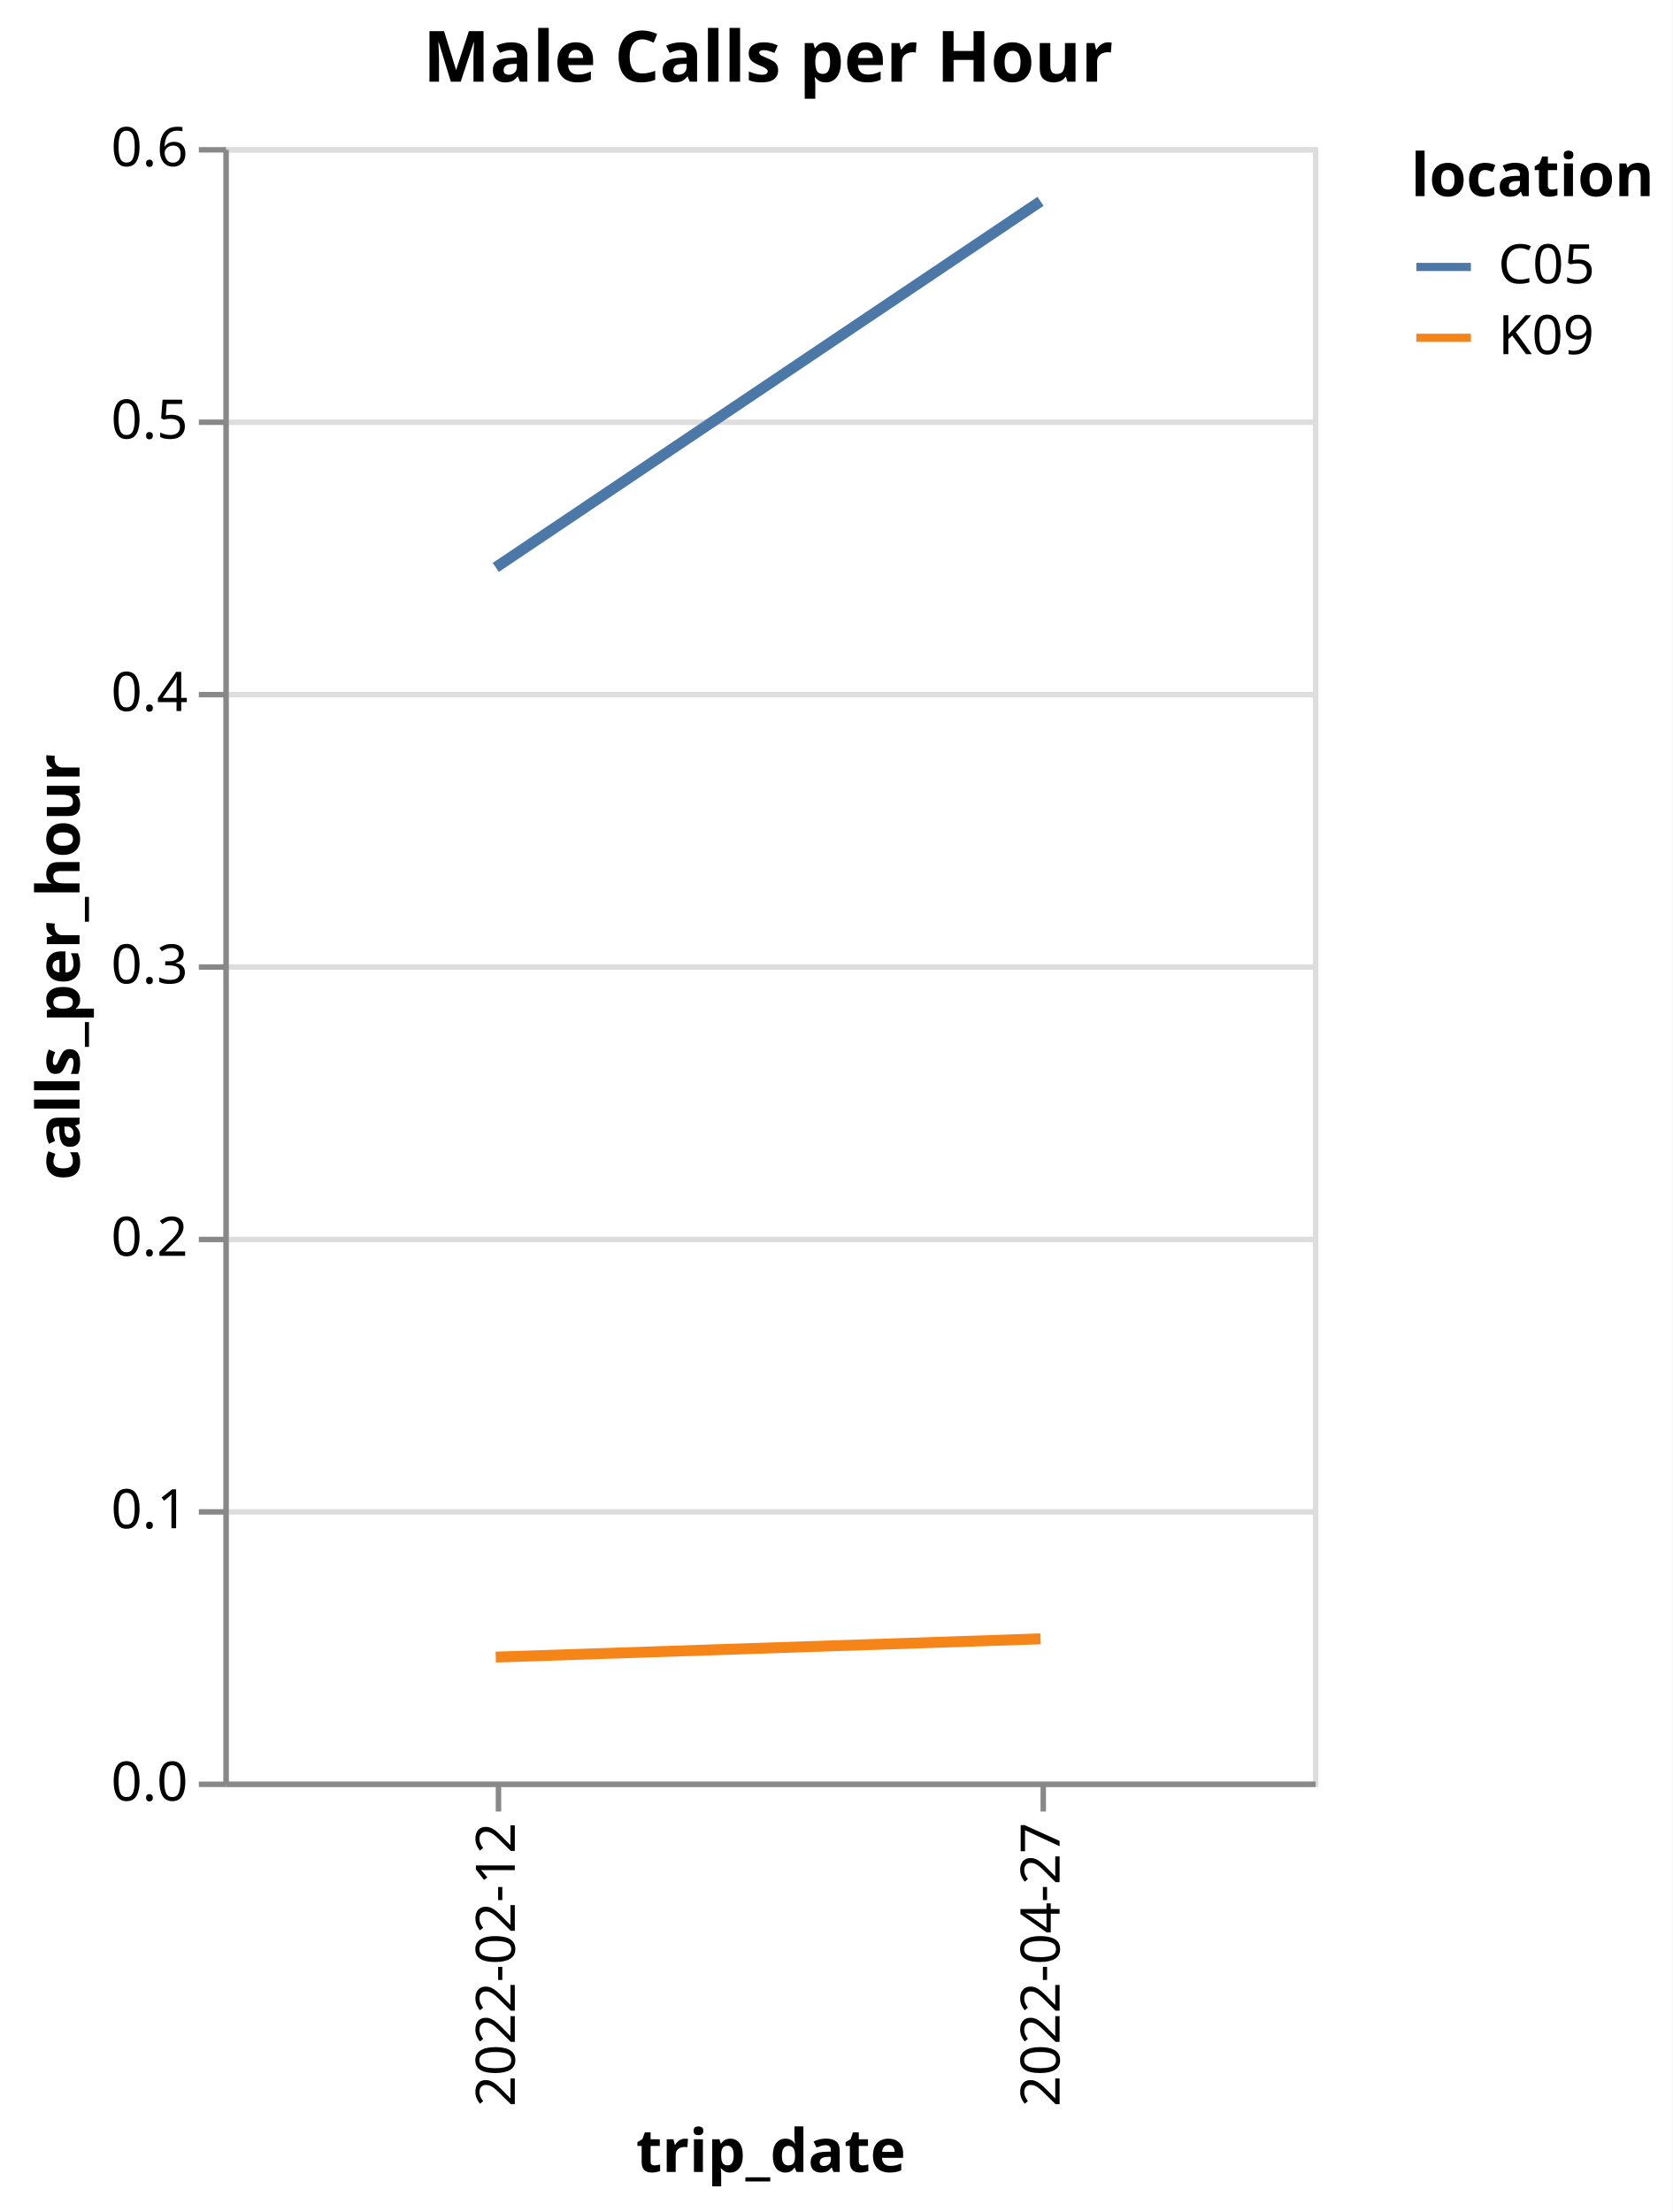
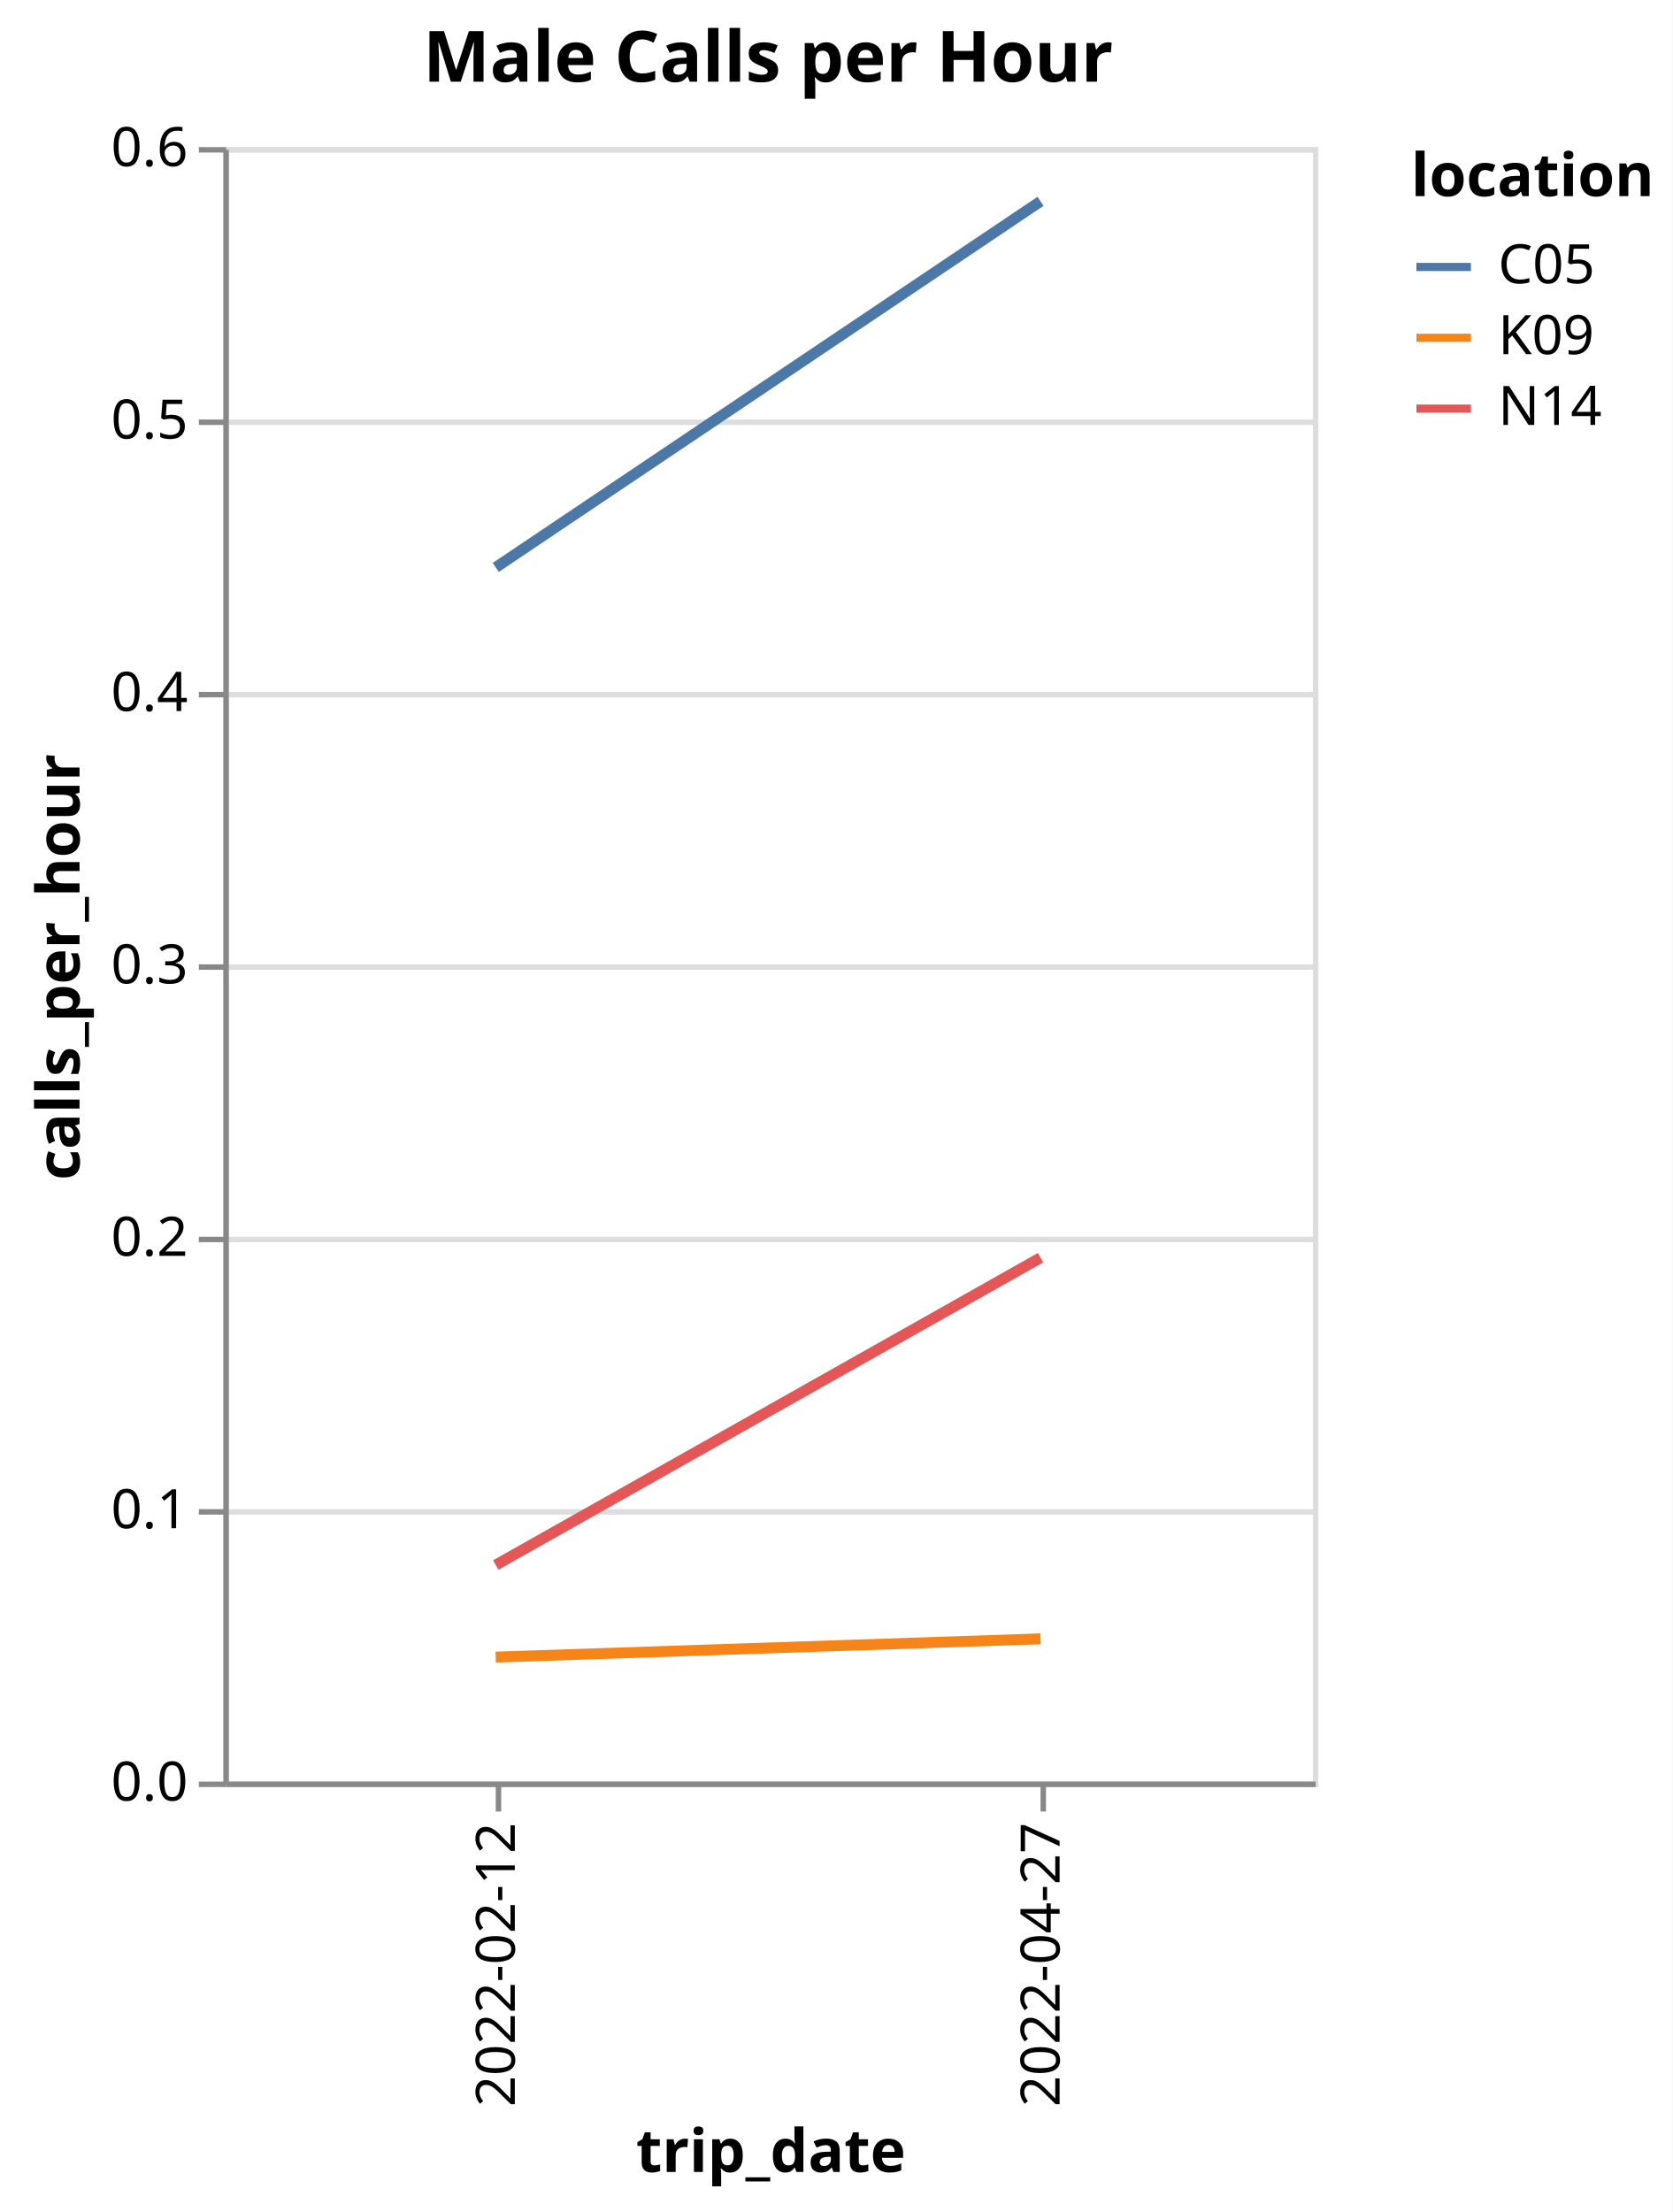
<svg xmlns="http://www.w3.org/2000/svg" version="1.1" class="marks" width="307" height="406" viewBox="0 0 307 406">
  <rect width="307" height="406" fill="white" />
  <g fill="none" stroke-miterlimit="10" transform="translate(41,27)">
    <g class="mark-group role-frame root" role="graphics-object" aria-roledescription="group mark container">
      <g transform="translate(0,0)">
        <path class="background" aria-hidden="true" d="M0.5,0.5h200v300h-200Z" stroke="#ddd" />
        <g>
          <g class="mark-group role-axis" aria-hidden="true">
            <g transform="translate(0.5,0.5)">
              <path class="background" aria-hidden="true" d="M0,0h0v0h0Z" pointer-events="none" />
              <g>
                <g class="mark-rule role-axis-grid" pointer-events="none">
                  <line transform="translate(0,300)" x2="200" y2="0" stroke="#ddd" stroke-width="1" opacity="1" />
                  <line transform="translate(0,250)" x2="200" y2="0" stroke="#ddd" stroke-width="1" opacity="1" />
                  <line transform="translate(0,200)" x2="200" y2="0" stroke="#ddd" stroke-width="1" opacity="1" />
                  <line transform="translate(0,150)" x2="200" y2="0" stroke="#ddd" stroke-width="1" opacity="1" />
                  <line transform="translate(0,100)" x2="200" y2="0" stroke="#ddd" stroke-width="1" opacity="1" />
                  <line transform="translate(0,50)" x2="200" y2="0" stroke="#ddd" stroke-width="1" opacity="1" />
                  <line transform="translate(0,0)" x2="200" y2="0" stroke="#ddd" stroke-width="1" opacity="1" />
                </g>
              </g>
              <path class="foreground" aria-hidden="true" d="" pointer-events="none" display="none" />
            </g>
          </g>
          <g class="mark-group role-axis" role="graphics-symbol" aria-roledescription="axis" aria-label="X-axis titled 'trip_date' for a discrete scale with 2 values: 2022-02-12, 2022-04-27">
            <g transform="translate(0.5,300.5)">
              <path class="background" aria-hidden="true" d="M0,0h0v0h0Z" pointer-events="none" />
              <g>
                <g class="mark-rule role-axis-tick" pointer-events="none">
                  <line transform="translate(50,0)" x2="0" y2="5" stroke="#888" stroke-width="1" opacity="1" />
                  <line transform="translate(150,0)" x2="0" y2="5" stroke="#888" stroke-width="1" opacity="1" />
                </g>
                <g class="mark-text role-axis-label" pointer-events="none">
                  <text text-anchor="end" transform="translate(50,7) rotate(270) translate(0,3)" font-family="sans-serif" font-size="10px" fill="#000" opacity="1">2022-02-12</text>
                  <text text-anchor="end" transform="translate(150,7) rotate(270) translate(0,3)" font-family="sans-serif" font-size="10px" fill="#000" opacity="1">2022-04-27</text>
                </g>
                <g class="mark-rule role-axis-domain" pointer-events="none">
                  <line transform="translate(0,0)" x2="200" y2="0" stroke="#888" stroke-width="1" opacity="1" />
                </g>
                <g class="mark-text role-axis-title" pointer-events="none">
                  <text text-anchor="middle" transform="translate(100,71.15234)" font-family="sans-serif" font-size="11px" font-weight="bold" fill="#000" opacity="1">trip_date</text>
                </g>
              </g>
              <path class="foreground" aria-hidden="true" d="" pointer-events="none" display="none" />
            </g>
          </g>
          <g class="mark-group role-axis" role="graphics-symbol" aria-roledescription="axis" aria-label="Y-axis titled 'calls_per_hour' for a linear scale with values from 0.0 to 0.6">
            <g transform="translate(0.5,0.5)">
              <path class="background" aria-hidden="true" d="M0,0h0v0h0Z" pointer-events="none" />
              <g>
                <g class="mark-rule role-axis-tick" pointer-events="none">
                  <line transform="translate(0,300)" x2="-5" y2="0" stroke="#888" stroke-width="1" opacity="1" />
                  <line transform="translate(0,250)" x2="-5" y2="0" stroke="#888" stroke-width="1" opacity="1" />
                  <line transform="translate(0,200)" x2="-5" y2="0" stroke="#888" stroke-width="1" opacity="1" />
                  <line transform="translate(0,150)" x2="-5" y2="0" stroke="#888" stroke-width="1" opacity="1" />
                  <line transform="translate(0,100)" x2="-5" y2="0" stroke="#888" stroke-width="1" opacity="1" />
                  <line transform="translate(0,50)" x2="-5" y2="0" stroke="#888" stroke-width="1" opacity="1" />
                  <line transform="translate(0,0)" x2="-5" y2="0" stroke="#888" stroke-width="1" opacity="1" />
                </g>
                <g class="mark-text role-axis-label" pointer-events="none">
                  <text text-anchor="end" transform="translate(-7,303)" font-family="sans-serif" font-size="10px" fill="#000" opacity="1">0.0</text>
                  <text text-anchor="end" transform="translate(-7,253)" font-family="sans-serif" font-size="10px" fill="#000" opacity="1">0.1</text>
                  <text text-anchor="end" transform="translate(-7,203)" font-family="sans-serif" font-size="10px" fill="#000" opacity="1">0.2</text>
                  <text text-anchor="end" transform="translate(-7,153)" font-family="sans-serif" font-size="10px" fill="#000" opacity="1">0.3</text>
                  <text text-anchor="end" transform="translate(-7,103)" font-family="sans-serif" font-size="10px" fill="#000" opacity="1">0.4</text>
                  <text text-anchor="end" transform="translate(-7,53)" font-family="sans-serif" font-size="10px" fill="#000" opacity="1">0.5</text>
                  <text text-anchor="end" transform="translate(-7,3)" font-family="sans-serif" font-size="10px" fill="#000" opacity="1">0.6</text>
                </g>
                <g class="mark-rule role-axis-domain" pointer-events="none">
                  <line transform="translate(0,300)" x2="0" y2="-300" stroke="#888" stroke-width="1" opacity="1" />
                </g>
                <g class="mark-text role-axis-title" pointer-events="none">
                  <text text-anchor="middle" transform="translate(-24.90137,150) rotate(-90) translate(0,-2)" font-family="sans-serif" font-size="11px" font-weight="bold" fill="#000" opacity="1">calls_per_hour</text>
                </g>
              </g>
              <path class="foreground" aria-hidden="true" d="" pointer-events="none" display="none" />
            </g>
          </g>
          <g class="mark-group role-scope pathgroup" role="graphics-object" aria-roledescription="group mark container">
            <g transform="translate(0,0)">
              <path class="background" aria-hidden="true" d="M0,0h200v300h-200Z" />
              <g>
                <g class="mark-line role-mark marks" role="graphics-object" aria-roledescription="line mark container">
                  <path aria-label="trip_date: 2022-02-12; calls_per_hour: 0.4457; location: C05" role="graphics-symbol" aria-roledescription="line mark" d="M50,77.15L150,9.95" stroke="#4c78a8" stroke-width="2" />
                </g>
              </g>
              <path class="foreground" aria-hidden="true" d="" display="none" />
            </g>
            <g transform="translate(0,0)">
              <path class="background" aria-hidden="true" d="M0,0h200v300h-200Z" />
              <g>
                <g class="mark-line role-mark marks" role="graphics-object" aria-roledescription="line mark container">
                  <path aria-label="trip_date: 2022-02-12; calls_per_hour: 0.0457; location: K09" role="graphics-symbol" aria-roledescription="line mark" d="M50,277.15L150,273.8" stroke="#f58518" stroke-width="2" />
                </g>
              </g>
              <path class="foreground" aria-hidden="true" d="" display="none" />
            </g>
+             <g transform="translate(0,0)">
+               <path class="background" aria-hidden="true" d="M0,0h200v300h-200Z" />
+               <g>
+                 <g class="mark-line role-mark marks" role="graphics-object" aria-roledescription="line mark container">
+                   <path aria-label="trip_date: 2022-02-12; calls_per_hour: 0.0795; location: N14" role="graphics-symbol" aria-roledescription="line mark" d="M50,260.25L150,203.85" stroke="#e45756" stroke-width="2" />
+                 </g>
+               </g>
+               <path class="foreground" aria-hidden="true" d="" display="none" />
+             </g>
          </g>
-           <g class="mark-group role-legend" role="graphics-symbol" aria-roledescription="legend" aria-label="Symbol legend titled 'location' for stroke color with 2 values: C05, K09">
+           <g class="mark-group role-legend" role="graphics-symbol" aria-roledescription="legend" aria-label="Symbol legend titled 'location' for stroke color with 3 values: C05, K09, N14">
            <g transform="translate(218,0)">
-               <path class="background" aria-hidden="true" d="M0,0h43v40h-43Z" pointer-events="none" />
+               <path class="background" aria-hidden="true" d="M0,0h43v53h-43Z" pointer-events="none" />
              <g>
                <g class="mark-group role-legend-entry">
                  <g transform="translate(0,16)">
                    <path class="background" aria-hidden="true" d="M0,0h0v0h0Z" pointer-events="none" />
                    <g>
                      <g class="mark-group role-scope" role="graphics-object" aria-roledescription="group mark container">
                        <g transform="translate(0,0)">
                          <path class="background" aria-hidden="true" d="M0,0h34.345v11h-34.345Z" pointer-events="none" opacity="1" />
                          <g>
                            <g class="mark-symbol role-legend-symbol" pointer-events="none">
                              <path transform="translate(6,6)" d="M-5,0L5,0" stroke="#4c78a8" stroke-width="1.5" opacity="1" />
                            </g>
                            <g class="mark-text role-legend-label" pointer-events="none">
                              <text text-anchor="start" transform="translate(16,9)" font-family="sans-serif" font-size="10px" fill="#000" opacity="1">C05</text>
                            </g>
                          </g>
                          <path class="foreground" aria-hidden="true" d="" pointer-events="none" display="none" />
                        </g>
                        <g transform="translate(0,13)">
                          <path class="background" aria-hidden="true" d="M0,0h34.345v11h-34.345Z" pointer-events="none" opacity="1" />
                          <g>
                            <g class="mark-symbol role-legend-symbol" pointer-events="none">
                              <path transform="translate(6,6)" d="M-5,0L5,0" stroke="#f58518" stroke-width="1.5" opacity="1" />
                            </g>
                            <g class="mark-text role-legend-label" pointer-events="none">
                              <text text-anchor="start" transform="translate(16,9)" font-family="sans-serif" font-size="10px" fill="#000" opacity="1">K09</text>
+                             </g>
+                           </g>
+                           <path class="foreground" aria-hidden="true" d="" pointer-events="none" display="none" />
+                         </g>
+                         <g transform="translate(0,26)">
+                           <path class="background" aria-hidden="true" d="M0,0h34.345v11h-34.345Z" pointer-events="none" opacity="1" />
+                           <g>
+                             <g class="mark-symbol role-legend-symbol" pointer-events="none">
+                               <path transform="translate(6,6)" d="M-5,0L5,0" stroke="#e45756" stroke-width="1.5" opacity="1" />
+                             </g>
+                             <g class="mark-text role-legend-label" pointer-events="none">
+                               <text text-anchor="start" transform="translate(16,9)" font-family="sans-serif" font-size="10px" fill="#000" opacity="1">N14</text>
                            </g>
                          </g>
                          <path class="foreground" aria-hidden="true" d="" pointer-events="none" display="none" />
                        </g>
                      </g>
                    </g>
                    <path class="foreground" aria-hidden="true" d="" pointer-events="none" display="none" />
                  </g>
                </g>
                <g class="mark-text role-legend-title" pointer-events="none">
                  <text text-anchor="start" transform="translate(0,9)" font-family="sans-serif" font-size="11px" font-weight="bold" fill="#000" opacity="1">location</text>
                </g>
              </g>
              <path class="foreground" aria-hidden="true" d="" pointer-events="none" display="none" />
            </g>
          </g>
          <g class="mark-group role-title">
            <g transform="translate(100,-22)">
              <path class="background" aria-hidden="true" d="M0,0h0v0h0Z" pointer-events="none" />
              <g>
                <g class="mark-text role-title-text" role="graphics-symbol" aria-roledescription="title" aria-label="Title text 'Male Calls per Hour'" pointer-events="none">
                  <text text-anchor="middle" transform="translate(0,10)" font-family="sans-serif" font-size="13px" font-weight="bold" fill="#000" opacity="1">Male Calls per Hour</text>
                </g>
              </g>
              <path class="foreground" aria-hidden="true" d="" pointer-events="none" display="none" />
            </g>
          </g>
        </g>
        <path class="foreground" aria-hidden="true" d="" display="none" />
      </g>
    </g>
  </g>
</svg>
